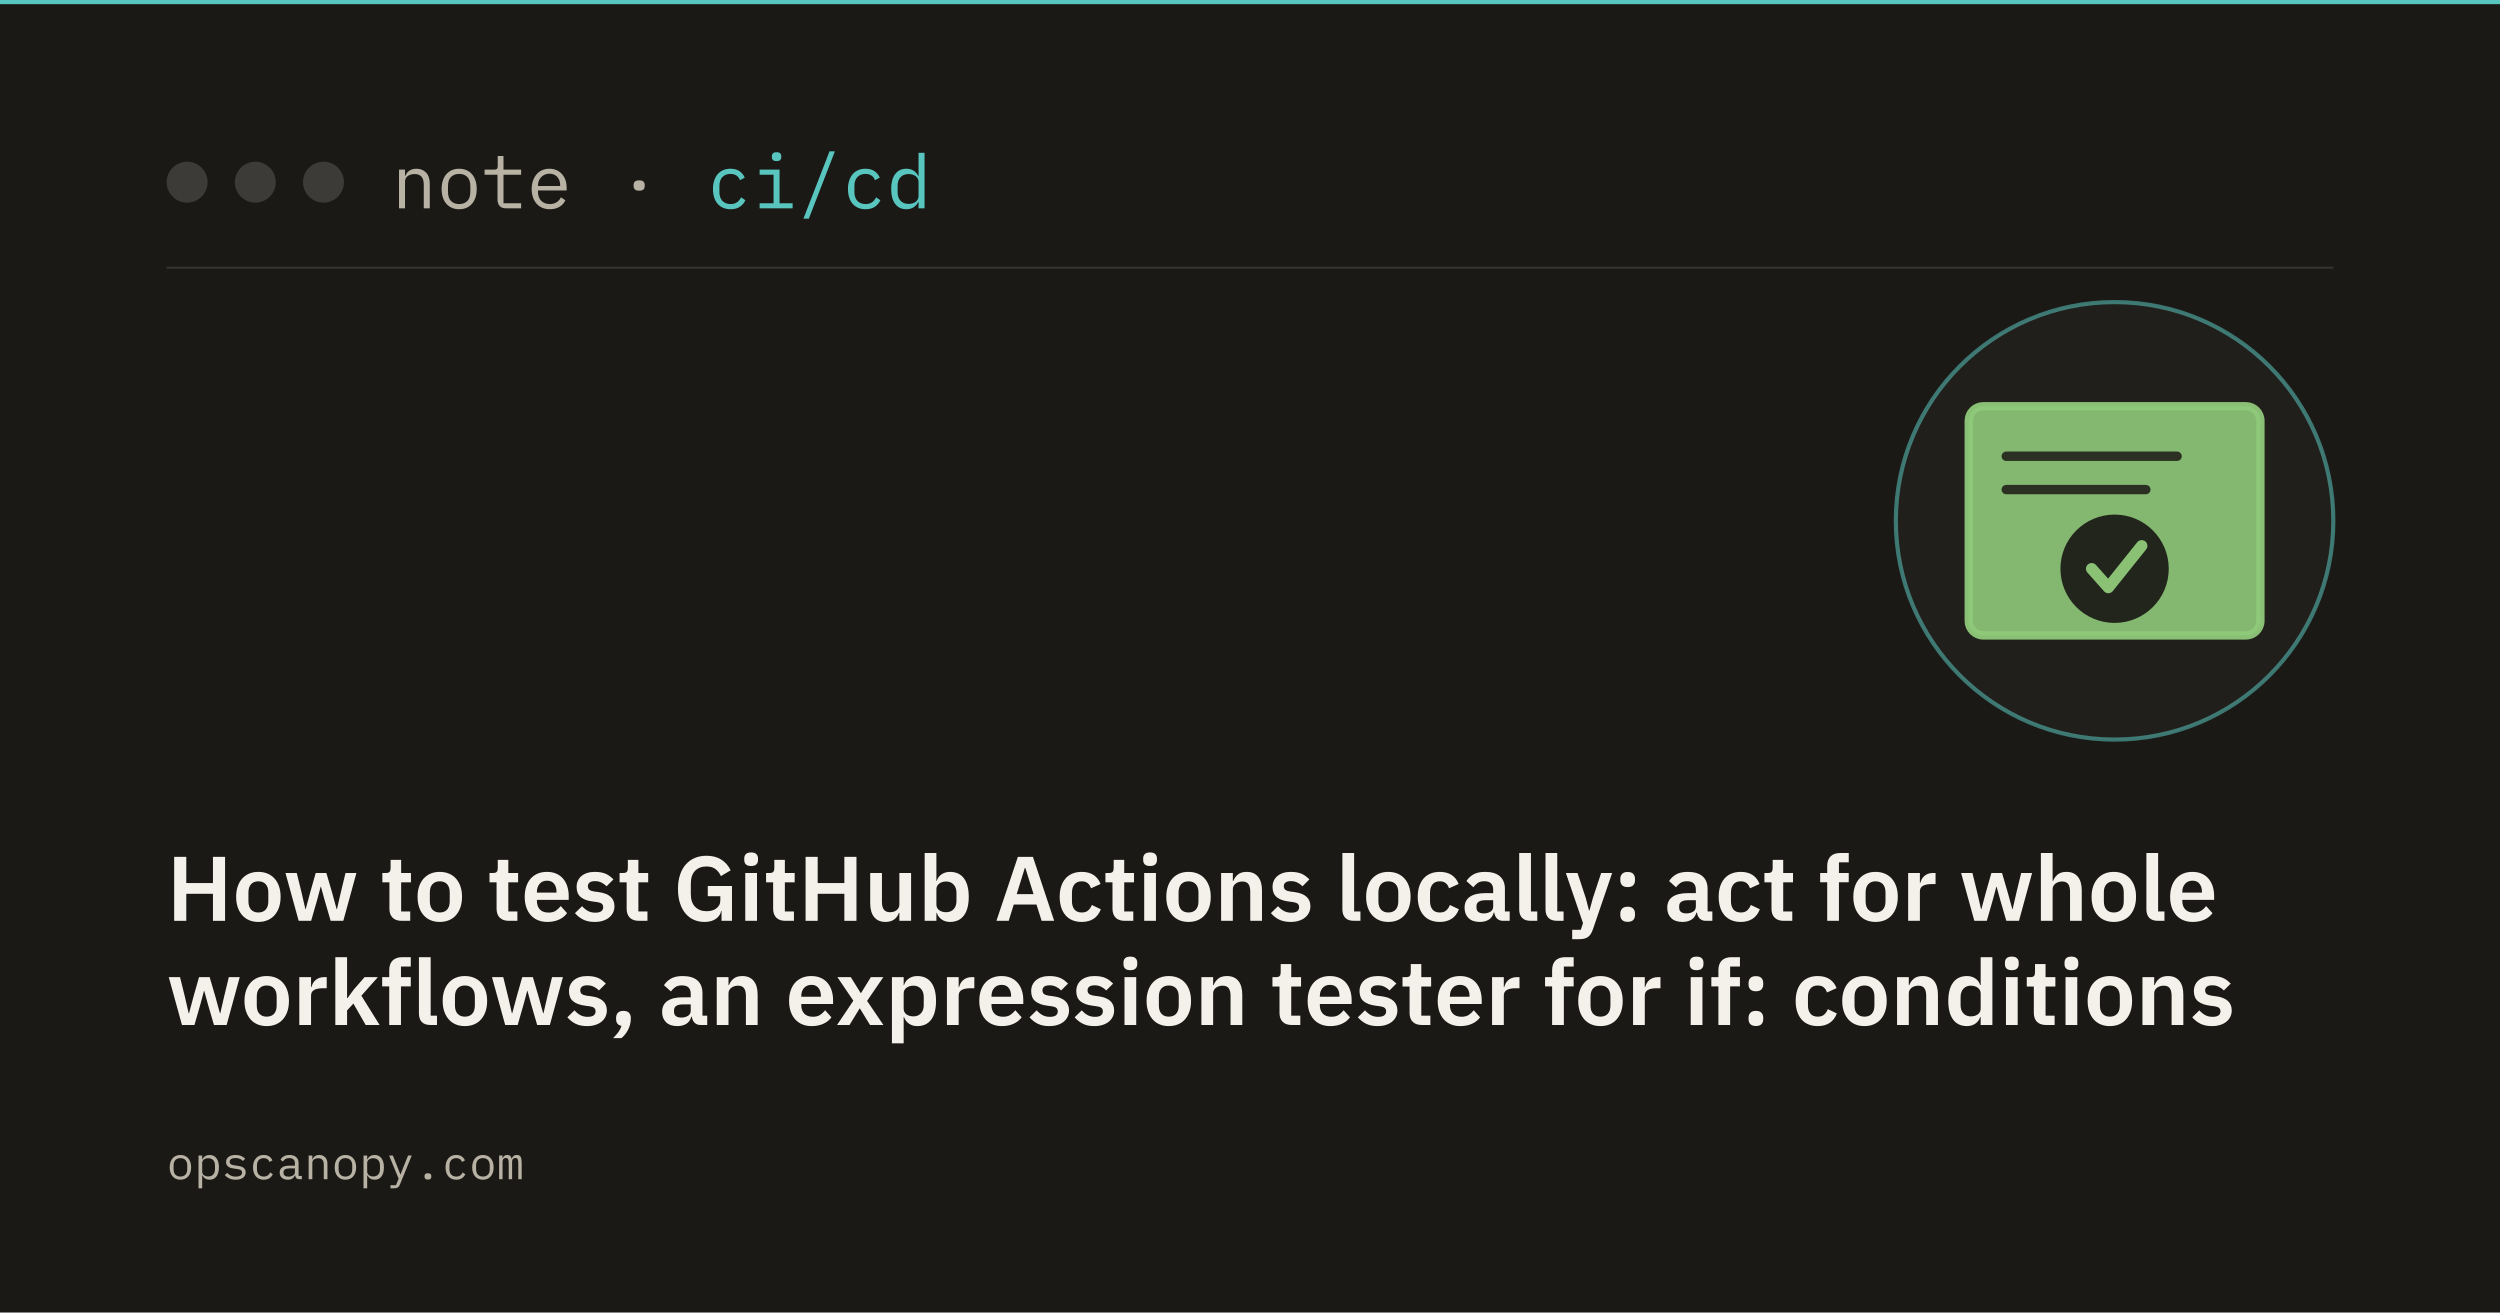
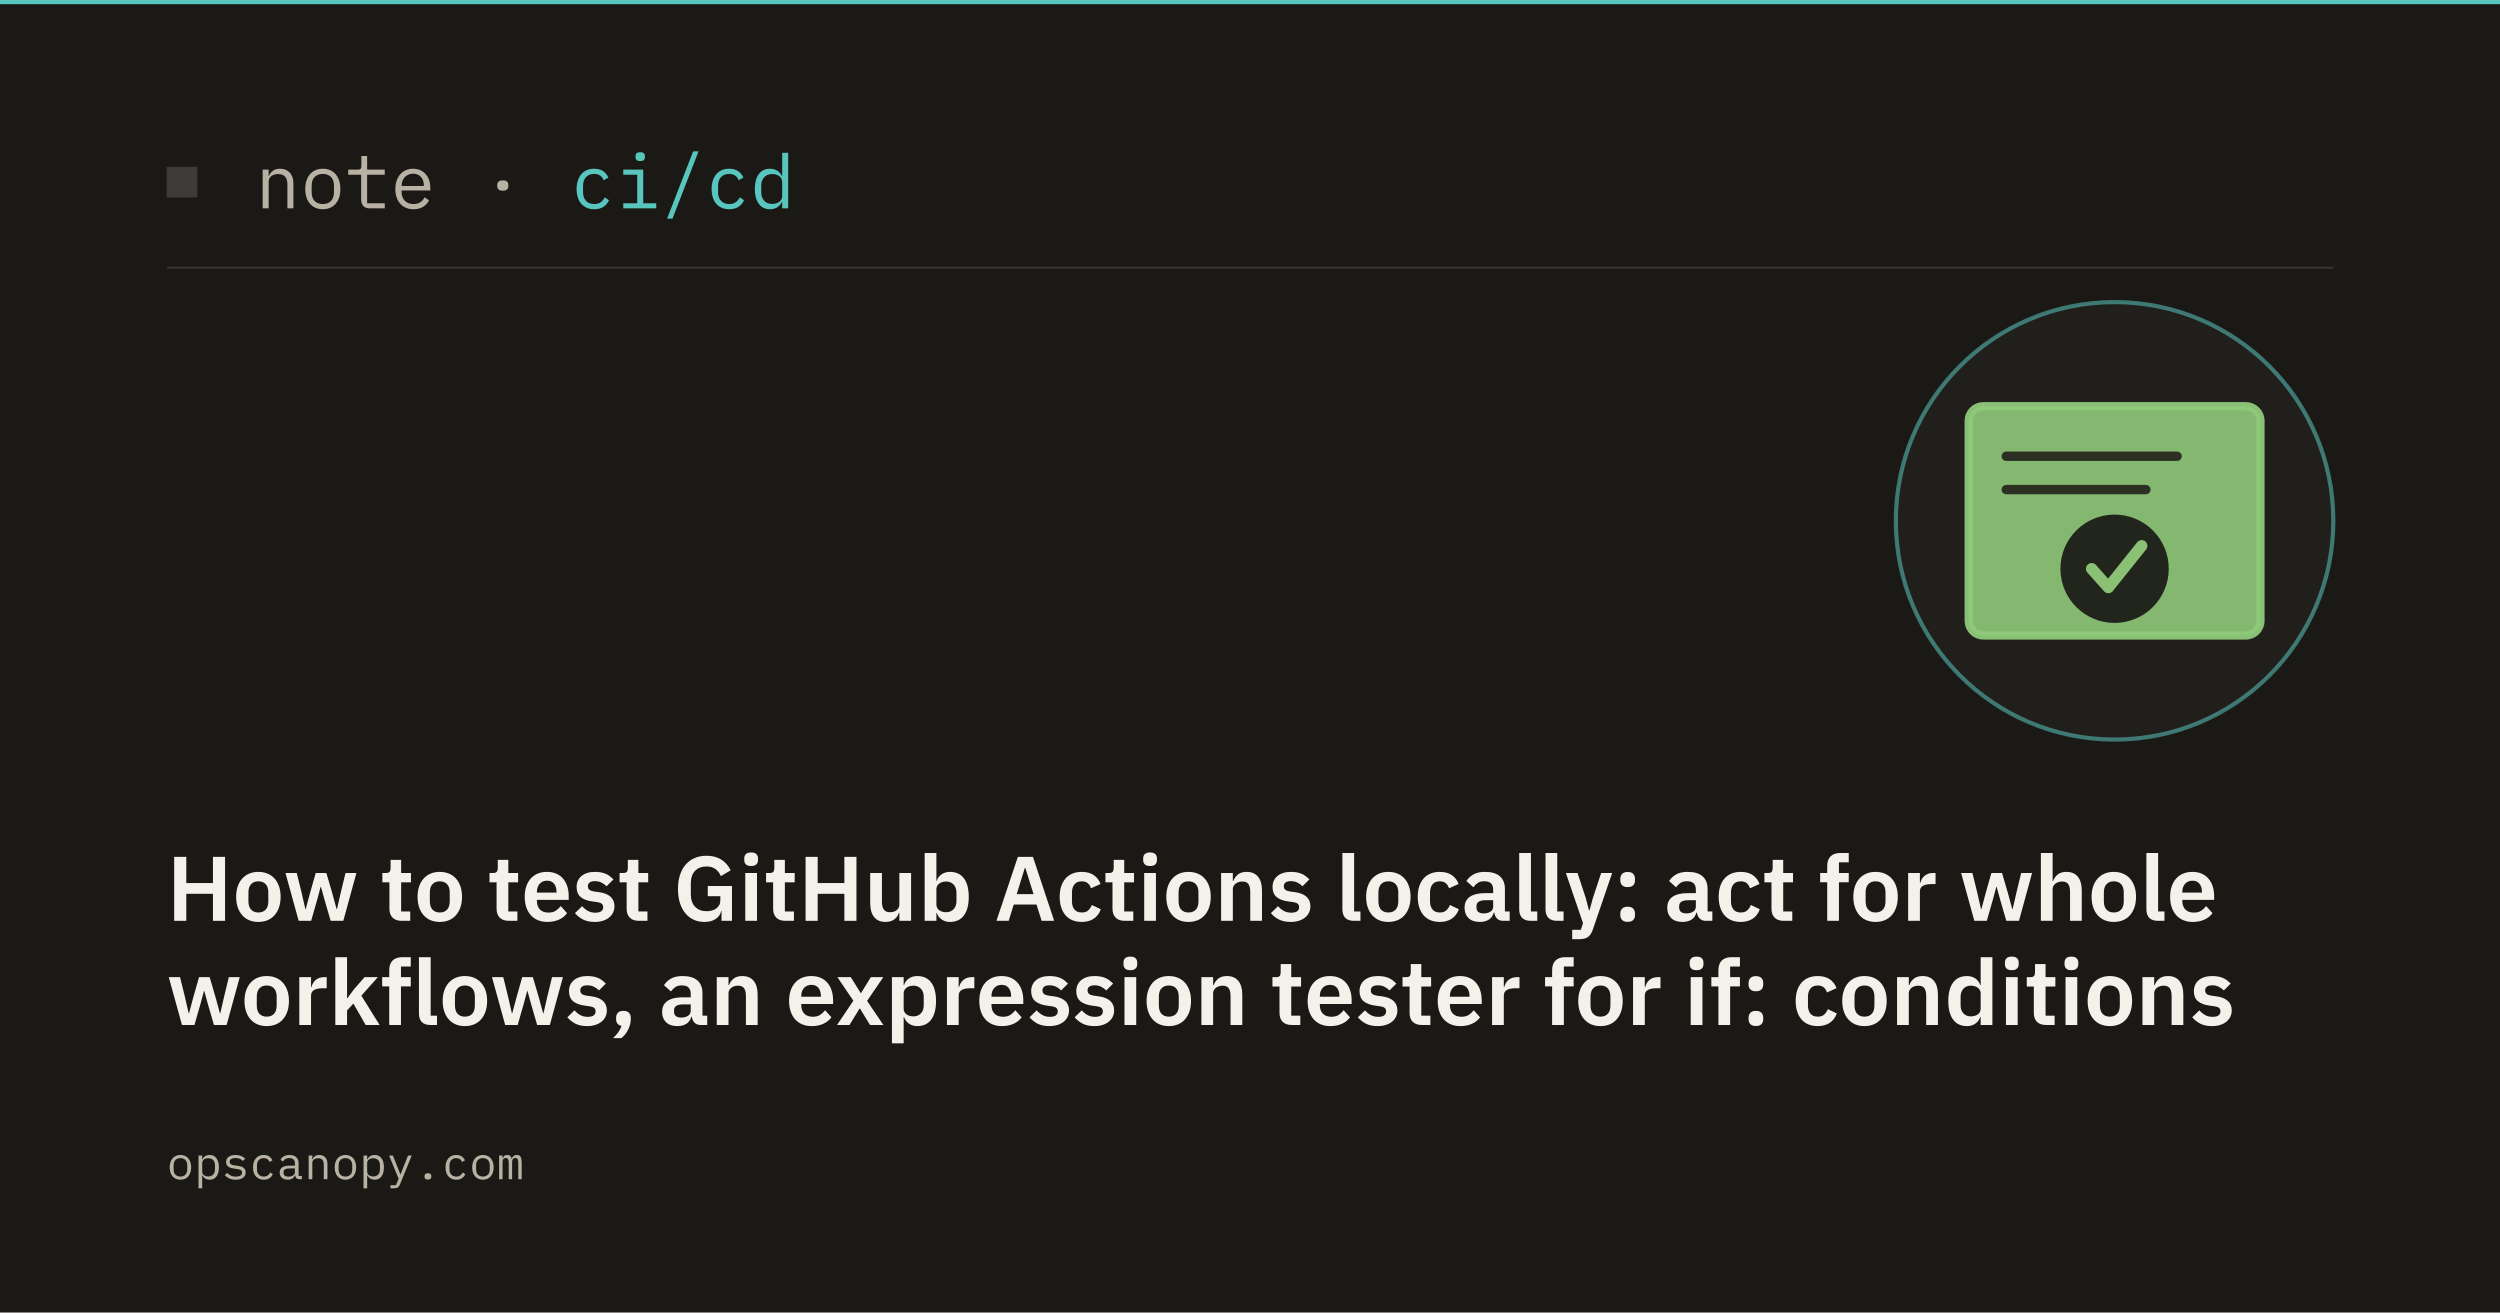
<svg xmlns="http://www.w3.org/2000/svg" viewBox="0 0 1200 630" role="img" aria-label="Test GitHub Actions locally — a workflow box with a checkmark verified before it reaches the runner">
  <defs>
    <path id="g0" d="M178 0L98 0L98-516L178-516L178-432L182-432Q190-451 202-468.5Q214-486 231.5-499Q249-512 273-520Q297-528 329-528L329-528Q410-528 459-476.5Q508-425 508-331L508-331L508 0L428 0L428-317Q428-388 397-422.5Q366-457 306-457L306-457Q282-457 259-451Q236-445 218-433Q200-421 189-402Q178-383 178-358L178-358L178 0Z" />
    <path id="g1" d="M300 12L300 12Q246 12 202.5-7Q159-26 128.5-61.5Q98-97 82-146.5Q66-196 66-258L66-258Q66-319 82-369Q98-419 128.5-454.5Q159-490 202.5-509Q246-528 300-528L300-528Q354-528 397.5-509Q441-490 471.5-454.5Q502-419 518-369Q534-319 534-258L534-258Q534-196 518-146.5Q502-97 471.5-61.5Q441-26 397.5-7Q354 12 300 12ZM300-57L300-57Q367-57 408-97Q449-137 449-221L449-221L449-295Q449-379 408-419Q367-459 300-459L300-459Q233-459 192-419Q151-379 151-295L151-295L151-221Q151-137 192-97Q233-57 300-57Z" />
    <path id="g2" d="M526 0L325 0Q266 0 238.5-33Q211-66 211-118L211-118L211-448L39-448L39-516L167-516Q193-516 203.5-526.5Q214-537 214-563L214-563L214-698L291-698L291-516L526-516L526-448L291-448L291-68L526-68L526 0Z" />
    <path id="g3" d="M309 12L309 12Q253 12 208.5-7Q164-26 132.5-61.5Q101-97 84-146.5Q67-196 67-257L67-257Q67-319 84.5-369Q102-419 133-454.5Q164-490 207.5-509Q251-528 304-528L304-528Q356-528 398.5-509Q441-490 471-456.5Q501-423 517-377Q533-331 533-276L533-276L533-238L151-238L151-214Q151-180 162-151Q173-122 193.5-101Q214-80 243.5-68.5Q273-57 309-57L309-57Q361-57 399-81Q437-105 457-147L457-147L516-107Q493-55 439.5-21.5Q386 12 309 12ZM304-462L304-462Q271-462 243-450Q215-438 194.5-417Q174-396 162.5-367.5Q151-339 151-305L151-305L151-298L447-298L447-309Q447-343 436.5-371Q426-399 407.5-419.5Q389-440 362.5-451Q336-462 304-462Z" />
    <path id="g4" d="M300-235L300-235Q259-235 242.5-252Q226-269 226-295L226-295L226-313Q226-339 242.5-356Q259-373 300-373L300-373Q341-373 357.5-356Q374-339 374-313L374-313L374-295Q374-269 357.5-252Q341-235 300-235Z" />
    <path id="g5" d="M318 12L318 12Q262 12 218.5-7.5Q175-27 145-62Q115-97 99.5-147Q84-197 84-258L84-258Q84-319 100-369Q116-419 146-454.5Q176-490 219-509Q262-528 317-528L317-528Q392-528 439-495Q486-462 508-409L508-409L444-375Q430-415 397.5-437Q365-459 317-459L317-459Q282-459 254.5-447.5Q227-436 208-415Q189-394 179.5-365Q170-336 170-302L170-302L170-214Q170-180 179.5-151Q189-122 208-101Q227-80 255-68.5Q283-57 319-57L319-57Q371-57 405-81Q439-105 459-147L459-147L516-108Q493-56 444.5-22Q396 12 318 12Z" />
    <path id="g6" d="M332-630L332-630Q297-630 283-644.5Q269-659 269-681L269-681L269-697Q269-719 283-733.5Q297-748 332-748L332-748Q367-748 381-733.5Q395-719 395-697L395-697L395-681Q395-659 381-644.5Q367-630 332-630ZM106 0L106-68L292-68L292-448L106-448L106-516L372-516L372-68L546-68L546 0L106 0Z" />
    <path id="g7" d="M162 138L90 138L438-760L510-760L162 138Z" />
    <path id="g8" d="M425 0L425-84L421-84Q371 12 262 12L262 12Q167 12 113.5-59Q60-130 60-258L60-258Q60-386 113.5-457Q167-528 262-528L262-528Q371-528 421-432L421-432L425-432L425-740L505-740L505 0L425 0ZM293-59L293-59Q320-59 344-66Q368-73 386-86.5Q404-100 414.5-119.5Q425-139 425-165L425-165L425-351Q425-377 414.5-396.5Q404-416 386-429.5Q368-443 344-450Q320-457 293-457L293-457Q223-457 184.5-414.5Q146-372 146-302L146-302L146-214Q146-144 184.5-101.5Q223-59 293-59Z" />
    <path id="g9" d="M505 0L505-295L214-295L214 0L82 0L82-698L214-698L214-412L505-412L505-698L637-698L637 0L505 0Z" />
    <path id="g10" d="M281 12L281 12Q225 12 180.5-7Q136-26 104.5-62Q73-98 56-148.5Q39-199 39-262L39-262Q39-325 56-375Q73-425 104.5-460.5Q136-496 180.5-515Q225-534 281-534L281-534Q337-534 382-515Q427-496 458.5-460.5Q490-425 507-375Q524-325 524-262L524-262Q524-199 507-148.5Q490-98 458.5-62Q427-26 382-7Q337 12 281 12ZM281-91L281-91Q332-91 361-122Q390-153 390-213L390-213L390-310Q390-369 361-400Q332-431 281-431L281-431Q231-431 202-400Q173-369 173-310L173-310L173-213Q173-153 202-122Q231-91 281-91Z" />
    <path id="g11" d="M167 0L23-522L146-522L199-307L240-128L244-128L292-307L353-522L469-522L532-307L581-128L585-128L626-307L678-522L797-522L654 0L516 0L449-230L410-372L407-372L369-230L303 0L167 0Z" />
    <path id="g12" d="M329 0L237 0Q171 0 136.5-34.5Q102-69 102-133L102-133L102-420L25-420L25-522L65-522Q94-522 104.5-535.5Q115-549 115-576L115-576L115-665L230-665L230-522L337-522L337-420L230-420L230-102L329-102L329 0Z" />
    <path id="g13" d="M285 12L285 12Q227 12 181.5-7.5Q136-27 104.5-62.5Q73-98 56-148.5Q39-199 39-262L39-262Q39-324 55.5-374Q72-424 103-459.5Q134-495 179-514.5Q224-534 281-534L281-534Q342-534 387-513Q432-492 461-456Q490-420 504.5-372.5Q519-325 519-271L519-271L519-229L172-229L172-216Q172-159 204-124.5Q236-90 299-90L299-90Q347-90 377.5-110Q408-130 432-161L432-161L501-84Q469-39 413.5-13.5Q358 12 285 12ZM283-438L283-438Q232-438 202-404Q172-370 172-316L172-316L172-308L386-308L386-317Q386-371 359.5-404.5Q333-438 283-438Z" />
    <path id="g14" d="M245 12L245 12Q170 12 119-13.5Q68-39 29-84L29-84L107-160Q136-127 170.5-108Q205-89 250-89L250-89Q296-89 316.5-105Q337-121 337-149L337-149Q337-172 322.5-185.5Q308-199 273-204L273-204L221-211Q136-222 91.5-259.5Q47-297 47-369L47-369Q47-407 61-437.5Q75-468 101-489.5Q127-511 163.5-522.5Q200-534 245-534L245-534Q283-534 312.5-528.5Q342-523 366-512.5Q390-502 410-486.5Q430-471 449-452L449-452L374-377Q351-401 319-417Q287-433 249-433L249-433Q207-433 188.5-418Q170-403 170-379L170-379Q170-353 185.5-339.5Q201-326 238-320L238-320L291-313Q460-289 460-159L460-159Q460-121 444.5-89.5Q429-58 401-35.5Q373-13 333.5-0.5Q294 12 245 12Z" />
    <path id="g15" d="M527 0L527-108L523-108Q514-57 466.5-22.5Q419 12 340 12L340 12Q278 12 225.5-11Q173-34 134.5-79.5Q96-125 74-192Q52-259 52-347L52-347Q52-435 74.5-502.5Q97-570 138-616Q179-662 236-686Q293-710 363-710L363-710Q457-710 523-669Q589-628 627-551L627-551L520-488Q501-533 463.5-563Q426-593 363-593L363-593Q285-593 238.5-545.5Q192-498 192-405L192-405L192-293Q192-201 239-153Q286-105 365-105L365-105Q396-105 423-112.5Q450-120 470-135Q490-150 502-172Q514-194 514-224L514-224L514-269L377-269L377-380L641-380L641 0L527 0Z" />
    <path id="g16" d="M138-598L138-598Q98-598 80.5-616Q63-634 63-662L63-662L63-682Q63-710 80.5-728Q98-746 138-746L138-746Q177-746 195-728Q213-710 213-682L213-682L213-662Q213-634 195-616Q177-598 138-598ZM74 0L74-522L202-522L202 0L74 0Z" />
    <path id="g17" d="M386 0L386-87L381-87Q374-67 362.5-49.5Q351-32 333.5-18Q316-4 291.5 4Q267 12 235 12L235 12Q154 12 111-41Q68-94 68-192L68-192L68-522L196-522L196-205Q196-151 217-122.5Q238-94 284-94L284-94Q303-94 321.5-99Q340-104 354-114.5Q368-125 377-140.5Q386-156 386-177L386-177L386-522L514-522L514 0L386 0Z" />
    <path id="g18" d="M74 0L74-740L202-740L202-436L206-436Q220-481 259-507.5Q298-534 350-534L350-534Q450-534 502.5-463.5Q555-393 555-262L555-262Q555-130 502.5-59Q450 12 350 12L350 12Q298 12 259.5-15Q221-42 206-87L206-87L202-87L202 0L74 0ZM309-94L309-94Q359-94 390-127Q421-160 421-216L421-216L421-306Q421-362 390-395.5Q359-429 309-429L309-429Q263-429 232.5-406Q202-383 202-345L202-345L202-179Q202-138 232.5-116Q263-94 309-94Z" />
    <path id="g19" d="M651 0L514 0L458-178L210-178L155 0L21 0L255-698L419-698L651 0ZM426-291L336-578L331-578L242-291L426-291Z" />
    <path id="g20" d="M280 12L280 12Q222 12 177-7Q132-26 101.5-62Q71-98 55-148.5Q39-199 39-262L39-262Q39-325 55-375Q71-425 101.5-460.5Q132-496 177-515Q222-534 280-534L280-534Q359-534 410.5-499Q462-464 485-402L485-402L380-355Q371-388 346.5-409.5Q322-431 280-431L280-431Q226-431 199.5-397Q173-363 173-308L173-308L173-213Q173-158 199.5-124.5Q226-91 280-91L280-91Q326-91 351-114.5Q376-138 390-173L390-173L488-126Q462-57 409-22.5Q356 12 280 12Z" />
    <path id="g21" d="M202 0L74 0L74-522L202-522L202-435L207-435Q223-477 257.5-505.5Q292-534 353-534L353-534Q434-534 477-481Q520-428 520-330L520-330L520 0L392 0L392-317Q392-373 372-401Q352-429 306-429L306-429Q286-429 267.5-423.5Q249-418 234.5-407.5Q220-397 211-381.5Q202-366 202-345L202-345L202 0Z" />
    <path id="g22" d="M271 0L202 0Q136 0 105-33Q74-66 74-126L74-126L74-740L202-740L202-102L271-102L271 0Z" />
    <path id="g23" d="M529 0L458 0Q416 0 391.5-24.5Q367-49 361-90L361-90L355-90Q342-39 302-13.5Q262 12 203 12L203 12Q123 12 80-30Q37-72 37-142L37-142Q37-223 95-262.5Q153-302 260-302L260-302L349-302L349-340Q349-384 326-408Q303-432 252-432L252-432Q207-432 179.5-412.5Q152-393 133-366L133-366L57-434Q86-479 134-506.5Q182-534 261-534L261-534Q367-534 422-486Q477-438 477-348L477-348L477-102L529-102L529 0ZM246-81L246-81Q289-81 319-100Q349-119 349-156L349-156L349-225L267-225Q167-225 167-161L167-161L167-144Q167-112 187.5-96.5Q208-81 246-81Z" />
    <path id="g24" d="M303-246L394-522L514-522L304 93Q294 121 281.5 141.5Q269 162 252 175Q235 188 211 194Q187 200 155 200L155 200L78 200L78 98L172 98L196 25L9-522L136-522L227-246L261-114L267-114L303-246Z" />
    <path id="g25" d="M159 11L159 11Q118 11 98.5-9.5Q79-30 79-62L79-62L79-80Q79-112 98.5-133Q118-154 159-154L159-154Q201-154 220-133Q239-112 239-80L239-80L239-62Q239-30 220-9.5Q201 11 159 11ZM159-368L159-368Q118-368 98.5-388.5Q79-409 79-441L79-441L79-459Q79-491 98.5-512Q118-533 159-533L159-533Q201-533 220-512Q239-491 239-459L239-459L239-441Q239-409 220-388.5Q201-368 159-368Z" />
    <path id="g26" d="M100 0L100-421L23-421L23-522L100-522L100-597Q100-666 136.5-703Q173-740 244-740L244-740L335-740L335-638L228-638L228-522L335-522L335-421L228-421L228 0L100 0Z" />
    <path id="g27" d="M202 0L74 0L74-522L202-522L202-414L207-414Q212-435 222.5-454.5Q233-474 250-489Q267-504 290.5-513Q314-522 345-522L345-522L373-522L373-401L333-401Q268-401 235-382Q202-363 202-320L202-320L202 0Z" />
    <path id="g28" d="M74 0L74-740L202-740L202-435L207-435Q223-477 257.5-505.5Q292-534 353-534L353-534Q434-534 477-481Q520-428 520-330L520-330L520 0L392 0L392-317Q392-373 372-401Q352-429 306-429L306-429Q286-429 267.5-423.5Q249-418 234.5-407.5Q220-397 211-381.5Q202-366 202-345L202-345L202 0L74 0Z" />
    <path id="g29" d="M74 0L74-740L202-740L202-294L207-294L276-388L393-522L538-522L358-320L557 0L405 0L271-234L202-159L202 0L74 0Z" />
    <path id="g30" d="M149-154L149-154Q190-154 209.5-133Q229-112 229-80L229-80L229-62Q229-35 221.5-6Q214 23 200.5 50Q187 77 168.5 101Q150 125 127 143L127 143L36 143Q70 110 93 78.5Q116 47 128 9L128 9Q97 4 83-15.5Q69-35 69-62L69-62L69-80Q69-112 88-133Q107-154 149-154Z" />
    <path id="g31" d="M155 0L19 0L197-265L23-522L169-522L277-349L281-349L388-522L524-522L347-263L525 0L379 0L269-180L265-180L155 0Z" />
    <path id="g32" d="M74 200L74-522L202-522L202-436L206-436Q220-481 259-507.5Q298-534 350-534L350-534Q450-534 502.5-463.5Q555-393 555-262L555-262Q555-130 502.5-59Q450 12 350 12L350 12Q298 12 259.5-15Q221-42 206-87L206-87L202-87L202 200L74 200ZM309-94L309-94Q359-94 390-127Q421-160 421-216L421-216L421-306Q421-362 390-395.5Q359-429 309-429L309-429Q263-429 232.5-406Q202-383 202-345L202-345L202-179Q202-138 232.5-116Q263-94 309-94Z" />
    <path id="g33" d="M398 0L398-87L393-87Q379-42 340-15Q301 12 249 12L249 12Q150 12 97.5-59Q45-130 45-262L45-262Q45-393 97.5-463.5Q150-534 249-534L249-534Q301-534 340-507.5Q379-481 393-436L393-436L398-436L398-740L526-740L526 0L398 0ZM290-94L290-94Q336-94 367-116Q398-138 398-179L398-179L398-345Q398-383 367-406Q336-429 290-429L290-429Q240-429 209.5-395.5Q179-362 179-306L179-306L179-216Q179-160 209.5-127Q240-94 290-94Z" />
    <path id="g34" d="M95 200L95-516L175-516L175-432L179-432Q229-528 338-528L338-528Q433-528 486.5-457Q540-386 540-258L540-258Q540-130 486.5-59Q433 12 338 12L338 12Q229 12 179-84L179-84L175-84L175 200L95 200ZM307-59L307-59Q377-59 415.5-101.5Q454-144 454-214L454-214L454-302Q454-372 415.5-414.5Q377-457 307-457L307-457Q280-457 256-450Q232-443 214-429.5Q196-416 185.5-396.5Q175-377 175-351L175-351L175-165Q175-139 185.5-119.5Q196-100 214-86.5Q232-73 256-66Q280-59 307-59Z" />
    <path id="g35" d="M306 12L306 12Q225 12 166.5-15.5Q108-43 67-89L67-89L121-136Q158-97 202-76Q246-55 308-55L308-55Q368-55 406.5-76.5Q445-98 445-144L445-144Q445-164 437.5-177.5Q430-191 417-199Q404-207 388-211.5Q372-216 354-219L354-219L273-231Q246-235 214.5-242Q183-249 157-264.5Q131-280 113.5-306Q96-332 96-374L96-374Q96-413 111.5-441.5Q127-470 155-489.5Q183-509 221-518.5Q259-528 304-528L304-528Q374-528 425.5-506Q477-484 514-445L514-445L462-396Q453-407 439.5-418.5Q426-430 406.5-439.5Q387-449 361-455Q335-461 301-461L301-461Q240-461 207.5-440Q175-419 175-379L175-379Q175-359 182.5-345.5Q190-332 203-324Q216-316 232.5-311.5Q249-307 266-304L266-304L347-292Q375-288 406-281Q437-274 463-258.5Q489-243 506.5-217Q524-191 524-149L524-149Q524-72 464.5-30Q405 12 306 12Z" />
    <path id="g36" d="M550 0L495 0Q448 0 428-24Q408-48 403-84L403-84L398-84Q381-39 343.5-13.5Q306 12 243 12L243 12Q162 12 114-30Q66-72 66-145L66-145Q66-217 118.5-256Q171-295 288-295L288-295L398-295L398-346Q398-403 366-431.5Q334-460 275-460L275-460Q223-460 190-439.5Q157-419 137-384L137-384L83-424Q93-444 110-463Q127-482 152-496.5Q177-511 209-519.5Q241-528 280-528L280-528Q371-528 424.5-482Q478-436 478-354L478-354L478-70L550-70L550 0ZM257-55L257-55Q288-55 313.5-62.5Q339-70 358-82.5Q377-95 387.5-112.5Q398-130 398-150L398-150L398-235L288-235Q216-235 183-215Q150-195 150-157L150-157L150-136Q150-96 178.5-75.5Q207-55 257-55Z" />
    <path id="g37" d="M380-300L467-516L547-516L291 113Q282 135 271 151.5Q260 168 245 178.5Q230 189 209 194.5Q188 200 159 200L159 200L83 200L83 132L203 132L261-10L53-516L135-516L222-300L299-104L303-104L380-300Z" />
    <path id="g38" d="M300 9L300 9Q259 9 242.5-8Q226-25 226-51L226-51L226-69Q226-95 242.5-112Q259-129 300-129L300-129Q341-129 357.5-112Q374-95 374-69L374-69L374-51Q374-25 357.5-8Q341 9 300 9Z" />
    <path id="g39" d="M128 0L54 0L54-516L128-516L128-456L132-456Q144-486 166-507Q188-528 231-528L231-528Q276-528 298-505.5Q320-483 325-447L325-447L328-447Q342-482 368-505Q394-528 440-528L440-528Q503-528 524.5-484Q546-440 546-358L546-358L546 0L472 0L472-345Q472-411 458.5-436.5Q445-462 409-462L409-462Q377-462 357-441.5Q337-421 337-379L337-379L337 0L263 0L263-345Q263-411 249.5-436.5Q236-462 201-462L201-462Q169-462 148.5-441.5Q128-421 128-379L128-379L128 0Z" />
  </defs>
  <rect width="1200" height="630" fill="#1b1915" />
  <rect width="1200" height="2" fill="#59c5bf" />
  <g data-role="caption">
-     <circle cx="89.82" cy="87.44" r="9.82" fill="#ffffff" fill-opacity="0.15" />
-     <circle cx="122.55" cy="87.44" r="9.82" fill="#ffffff" fill-opacity="0.15" />
-     <circle cx="155.27" cy="87.44" r="9.82" fill="#ffffff" fill-opacity="0.15" />
-     <g transform="translate(188 100) scale(0.036)" fill="#b8b2a4">
+     <rect x="80" y="80.07" width="14.73" height="14.73" fill="#ffffff" fill-opacity="0.15" />
+     <g transform="translate(122.55 100) scale(0.036)" fill="#b8b2a4">
      <use href="#g0" />
      <use href="#g1" x="600" />
      <use href="#g2" x="1200" />
      <use href="#g3" x="1800" />
    </g>
-     <g transform="translate(274.4 100) scale(0.036)" fill="#b8b2a4">
+     <g transform="translate(208.95 100) scale(0.036)" fill="#b8b2a4">
      <use href="#g4" x="600" />
    </g>
-     <g transform="translate(339.2 100) scale(0.036)" fill="#59c5bf">
+     <g transform="translate(273.75 100) scale(0.036)" fill="#59c5bf">
      <use href="#g5" />
      <use href="#g6" x="600" />
      <use href="#g7" x="1200" />
      <use href="#g5" x="1800" />
      <use href="#g8" x="2400" />
    </g>
    <rect x="80" y="128" width="1040" height="1" fill="#ffffff" fill-opacity="0.12" />
  </g>
  <circle cx="1015" cy="250" r="105" fill="#ffffff" fill-opacity="0.03" stroke="#59c5bf" stroke-opacity="0.55" stroke-width="2" />
  <g transform="translate(1015,250) scale(0.5)" stroke="#8fc97a" stroke-opacity="0.95" stroke-width="8" fill="none" stroke-linecap="round" stroke-linejoin="round">
    <rect x="-140" y="-110" width="280" height="220" rx="14" fill="#8fc97a" fill-opacity="0.9" stroke="none" />
    <rect x="-140" y="-110" width="280" height="220" rx="14" />
    <line x1="-104" y1="-62" x2="60" y2="-62" stroke="#1b1915" stroke-opacity="0.85" stroke-width="9" />
    <line x1="-104" y1="-30" x2="30" y2="-30" stroke="#1b1915" stroke-opacity="0.85" stroke-width="9" />
    <circle cx="0" cy="46" r="52" fill="#1b1915" fill-opacity="0.92" stroke="none" />
    <path d="M -22 46 L -6 64 L 26 24" stroke="#8fc97a" stroke-width="11" fill="none" />
  </g>
  <g data-role="title">
    <g transform="translate(80 442) scale(0.044)" fill="#f4f1ea">
      <use href="#g9" />
      <use href="#g10" x="719" />
      <use href="#g11" x="1273" />
      <use href="#g12" x="2328" />
      <use href="#g10" x="2698" />
      <use href="#g12" x="3497" />
      <use href="#g13" x="3867" />
      <use href="#g14" x="4425" />
      <use href="#g12" x="4916" />
      <use href="#g15" x="5526" />
      <use href="#g16" x="6238" />
      <use href="#g12" x="6514" />
      <use href="#g9" x="6888" />
      <use href="#g17" x="7607" />
      <use href="#g18" x="8195" />
      <use href="#g19" x="9031" />
      <use href="#g20" x="9703" />
      <use href="#g12" x="10216" />
      <use href="#g16" x="10590" />
      <use href="#g10" x="10866" />
      <use href="#g21" x="11429" />
      <use href="#g14" x="12017" />
      <use href="#g22" x="12752" />
      <use href="#g10" x="13046" />
      <use href="#g20" x="13609" />
      <use href="#g23" x="14122" />
      <use href="#g22" x="14681" />
      <use href="#g22" x="14968" />
      <use href="#g24" x="15255" />
      <use href="#g25" x="15779" />
      <use href="#g23" x="16333" />
      <use href="#g20" x="16892" />
      <use href="#g12" x="17405" />
      <use href="#g26" x="18015" />
      <use href="#g10" x="18361" />
      <use href="#g27" x="18924" />
      <use href="#g11" x="19553" />
      <use href="#g28" x="20372" />
      <use href="#g10" x="20960" />
      <use href="#g22" x="21523" />
      <use href="#g13" x="21817" />
    </g>
    <g transform="translate(80 492) scale(0.044)" fill="#f4f1ea">
      <use href="#g11" />
      <use href="#g10" x="810" />
      <use href="#g27" x="1373" />
      <use href="#g29" x="1766" />
      <use href="#g26" x="2328" />
      <use href="#g22" x="2678" />
      <use href="#g10" x="2972" />
      <use href="#g11" x="3526" />
      <use href="#g14" x="4342" />
      <use href="#g30" x="4834" />
      <use href="#g23" x="5368" />
      <use href="#g21" x="5927" />
      <use href="#g13" x="6751" />
      <use href="#g31" x="7294" />
      <use href="#g32" x="7838" />
      <use href="#g27" x="8438" />
      <use href="#g13" x="8826" />
      <use href="#g14" x="9384" />
      <use href="#g14" x="9876" />
      <use href="#g16" x="10375" />
      <use href="#g10" x="10651" />
      <use href="#g21" x="11214" />
      <use href="#g12" x="12038" />
      <use href="#g13" x="12408" />
      <use href="#g14" x="12966" />
      <use href="#g12" x="13457" />
      <use href="#g13" x="13827" />
      <use href="#g27" x="14385" />
      <use href="#g26" x="15014" />
      <use href="#g10" x="15360" />
      <use href="#g27" x="15923" />
      <use href="#g16" x="16552" />
      <use href="#g26" x="16828" />
      <use href="#g25" x="17178" />
      <use href="#g20" x="17732" />
      <use href="#g10" x="18240" />
      <use href="#g21" x="18803" />
      <use href="#g33" x="19391" />
      <use href="#g16" x="19991" />
      <use href="#g12" x="20267" />
      <use href="#g16" x="20641" />
      <use href="#g10" x="20917" />
      <use href="#g21" x="21480" />
      <use href="#g14" x="22068" />
    </g>
  </g>
  <g transform="translate(80 566) scale(0.022)" fill="#b8b2a4">
    <use href="#g1" />
    <use href="#g34" x="600" />
    <use href="#g35" x="1200" />
    <use href="#g5" x="1800" />
    <use href="#g36" x="2400" />
    <use href="#g0" x="3000" />
    <use href="#g1" x="3600" />
    <use href="#g34" x="4200" />
    <use href="#g37" x="4800" />
    <use href="#g38" x="5400" />
    <use href="#g5" x="6000" />
    <use href="#g1" x="6600" />
    <use href="#g39" x="7200" />
  </g>
</svg>
